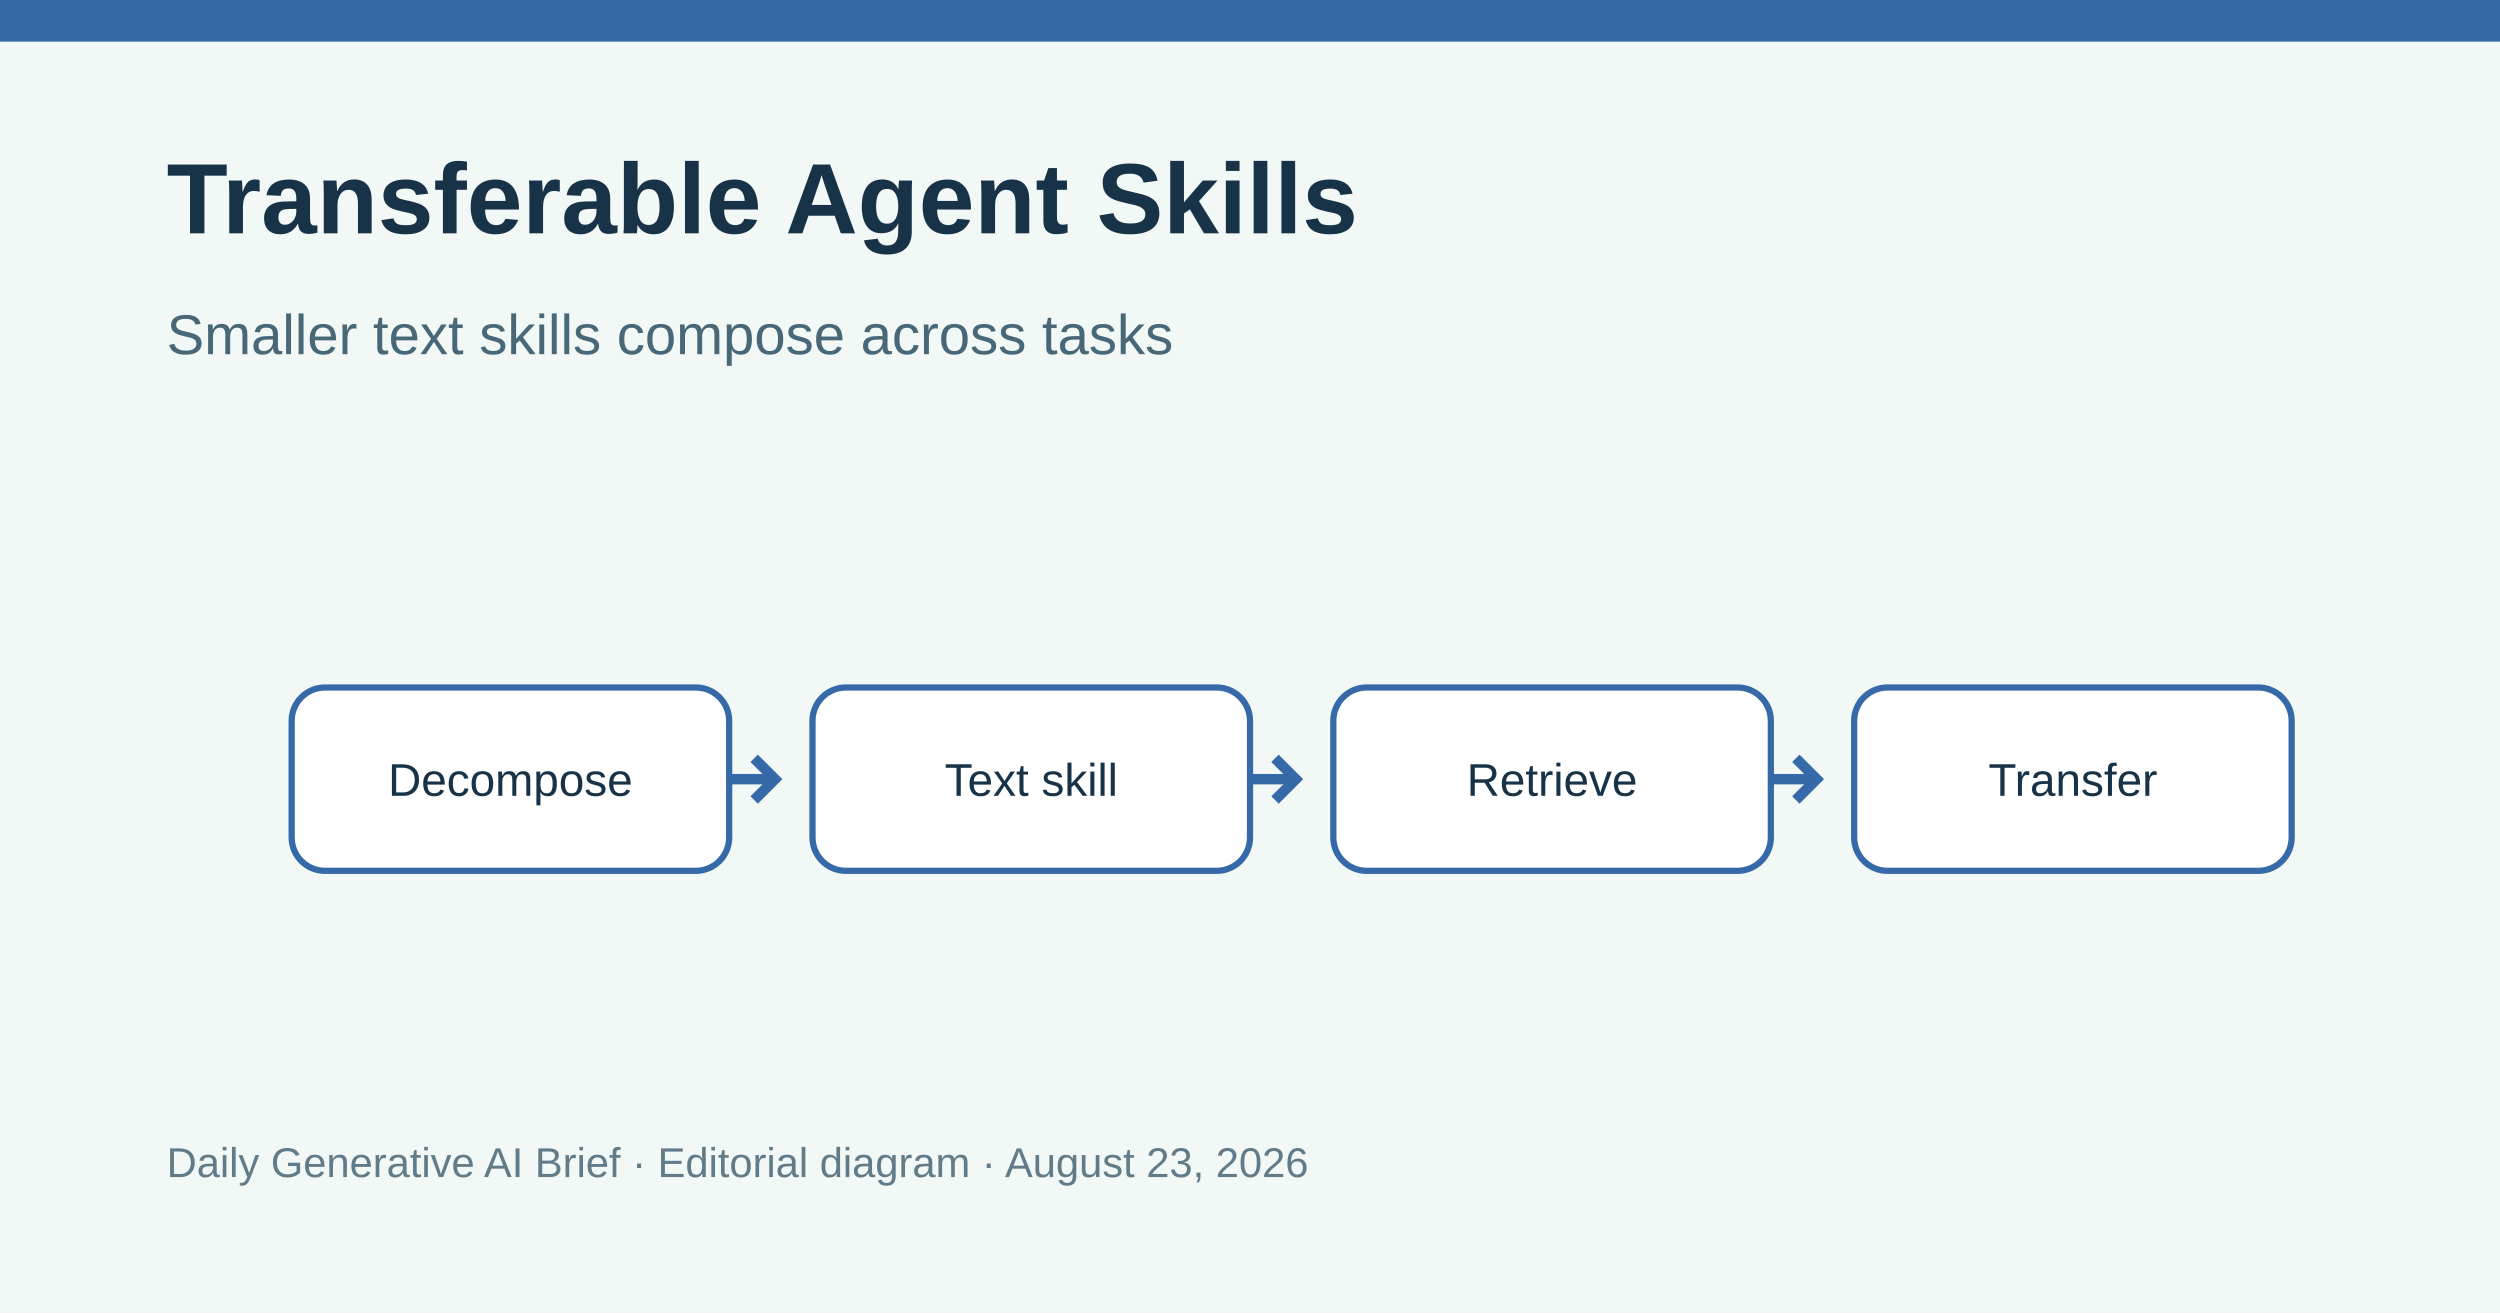
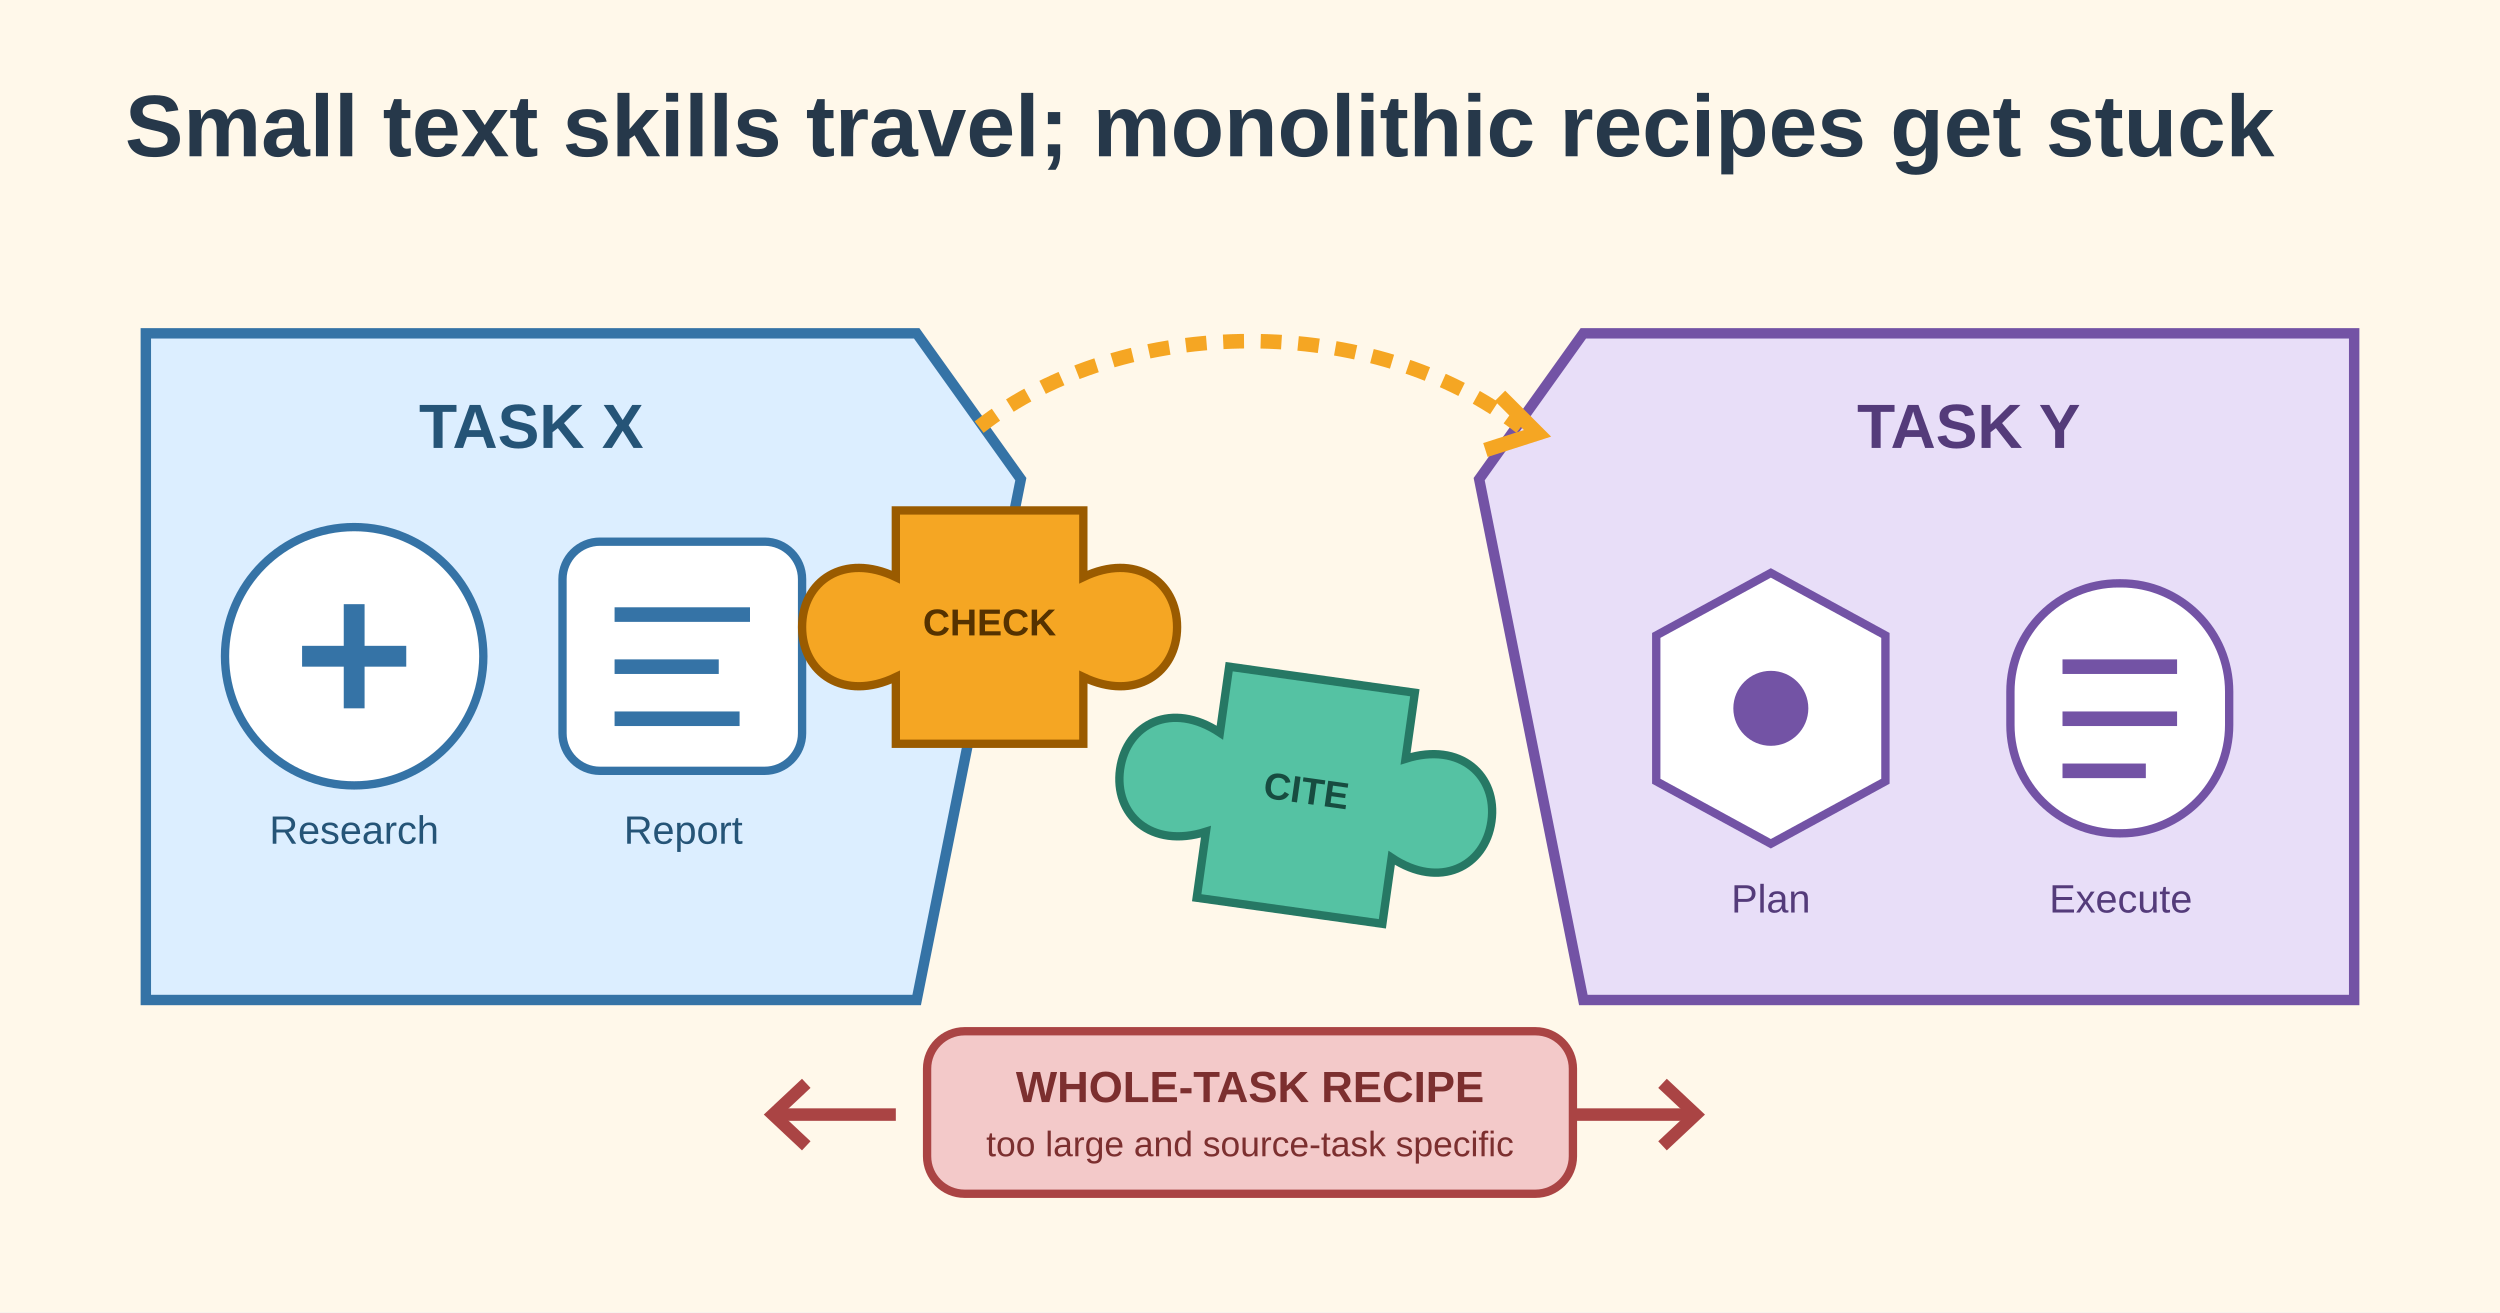
- <svg xmlns="http://www.w3.org/2000/svg" width="1200" height="630" viewBox="0 0 1200 630" role="img" aria-labelledby="title desc">
-   <rect width="1200" height="630" fill="#f2f8f6" />
-   <rect width="1200" height="20" fill="#3569a8" />
-   <text x="80" y="112" font-family="Arial, sans-serif" font-size="48" font-weight="700" fill="#183247">Transferable Agent Skills</text>
-   <text x="80" y="170" font-family="Arial, sans-serif" font-size="27" fill="#486878">Smaller text skills compose across tasks</text>
-   <path d="M350 374 L372 374" stroke="#3569a8" stroke-width="5" fill="none" />
-   <path d="M362 364 L372 374 L362 384" fill="none" stroke="#3569a8" stroke-width="5" />
-   <path d="M600 374 L622 374" stroke="#3569a8" stroke-width="5" fill="none" />
-   <path d="M612 364 L622 374 L612 384" fill="none" stroke="#3569a8" stroke-width="5" />
-   <path d="M850 374 L872 374" stroke="#3569a8" stroke-width="5" fill="none" />
-   <path d="M862 364 L872 374 L862 384" fill="none" stroke="#3569a8" stroke-width="5" />
-   <g>
-     <rect x="140" y="330" width="210" height="88" rx="16" fill="#ffffff" stroke="#3569a8" stroke-width="3" />
-     <text x="245" y="382" text-anchor="middle" font-family="Arial, sans-serif" font-size="22" fill="#183247">Decompose</text>
+ <svg xmlns="http://www.w3.org/2000/svg" width="1200" height="630" viewBox="0 0 1200 630" role="img" aria-labelledby="t d">
+   <rect width="1200" height="630" fill="#fff8ea" />
+   <text x="60" y="75" font-family="Arial" font-size="42" font-weight="700" fill="#26384a">Small text skills travel; monolithic recipes get stuck</text>
+   <g font-family="Arial">
+     <path d="M70 160h370l50 70-50 250H70z" fill="#dceeff" stroke="#3573a6" stroke-width="5" />
+     <text x="255" y="215" text-anchor="middle" font-size="30" font-weight="700" fill="#255477">TASK X</text>
+     <circle cx="170" cy="315" r="62" fill="#fff" stroke="#3573a6" stroke-width="4" />
+     <path d="M145 315h50M170 290v50" stroke="#3573a6" stroke-width="10" />
+     <text x="170" y="405" text-anchor="middle" font-size="19" fill="#255477">Research</text>
+     <rect x="270" y="260" width="115" height="110" rx="18" fill="#fff" stroke="#3573a6" stroke-width="4" />
+     <path d="M295 295h65M295 320h50M295 345h60" stroke="#3573a6" stroke-width="7" />
+     <text x="328" y="405" text-anchor="middle" font-size="19" fill="#255477">Report</text>
+     <path d="M760 160h370v320H760l-50-250z" fill="#e8def8" stroke="#7353a5" stroke-width="5" />
+     <text x="945" y="215" text-anchor="middle" font-size="30" font-weight="700" fill="#543b7a">TASK Y</text>
+     <path d="M850 275l55 30v70l-55 30-55-30v-70z" fill="#fff" stroke="#7353a5" stroke-width="4" />
+     <circle cx="850" cy="340" r="18" fill="#7353a5" />
+     <text x="850" y="438" text-anchor="middle" font-size="19" fill="#543b7a">Plan</text>
+     <rect x="965" y="280" width="105" height="120" rx="52" fill="#fff" stroke="#7353a5" stroke-width="4" />
+     <path d="M990 320h55M990 345h55M990 370h40" stroke="#7353a5" stroke-width="7" />
+     <text x="1018" y="438" text-anchor="middle" font-size="19" fill="#543b7a">Execute</text>
+     <g transform="translate(430 245)">
+       <path d="M0 0h90v32c25-12 45 2 45 24s-20 36-45 24v32H0V80c-25 12-45-2-45-24S-25 20 0 32z" fill="#f5a623" stroke="#9a5b00" stroke-width="4" />
+       <text x="45" y="60" text-anchor="middle" font-size="18" font-weight="700" fill="#553200">CHECK</text>
+     </g>
+     <g transform="translate(590 320) rotate(8)">
+       <path d="M0 0h90v32c25-12 45 2 45 24s-20 36-45 24v32H0V80c-25 12-45-2-45-24S-25 20 0 32z" fill="#55c2a3" stroke="#267864" stroke-width="4" />
+       <text x="45" y="60" text-anchor="middle" font-size="18" font-weight="700" fill="#174c40">CITE</text>
+     </g>
+     <path d="M470 205C540 150 660 150 730 205" fill="none" stroke="#f5a623" stroke-width="7" stroke-dasharray="10 8" />
+     <path d="M720 190l18 18-25 8" fill="none" stroke="#f5a623" stroke-width="7" />
+     <g transform="translate(445 495)">
+       <rect width="310" height="78" rx="18" fill="#f3c9c9" stroke="#a44" stroke-width="4" />
+       <text x="155" y="34" text-anchor="middle" font-size="21" font-weight="700" fill="#7c2f2f">WHOLE-TASK RECIPE</text>
+       <text x="155" y="60" text-anchor="middle" font-size="17" fill="#7c2f2f">too large and source-task specific</text>
+     </g>
+     <path d="M430 535h-55M755 535h55" stroke="#a44" stroke-width="6" />
+     <path d="M387 520l-16 15 16 15M798 520l16 15-16 15" fill="none" stroke="#a44" stroke-width="6" />
  </g>
-   <g>
-     <rect x="390" y="330" width="210" height="88" rx="16" fill="#ffffff" stroke="#3569a8" stroke-width="3" />
-     <text x="495" y="382" text-anchor="middle" font-family="Arial, sans-serif" font-size="22" fill="#183247">Text skill</text>
-   </g>
-   <g>
-     <rect x="640" y="330" width="210" height="88" rx="16" fill="#ffffff" stroke="#3569a8" stroke-width="3" />
-     <text x="745" y="382" text-anchor="middle" font-family="Arial, sans-serif" font-size="22" fill="#183247">Retrieve</text>
-   </g>
-   <g>
-     <rect x="890" y="330" width="210" height="88" rx="16" fill="#ffffff" stroke="#3569a8" stroke-width="3" />
-     <text x="995" y="382" text-anchor="middle" font-family="Arial, sans-serif" font-size="22" fill="#183247">Transfer</text>
-   </g>
-   <text x="80" y="565" font-family="Arial, sans-serif" font-size="20" fill="#627b88">Daily Generative AI Brief · Editorial diagram · August 23, 2026</text>
</svg>
